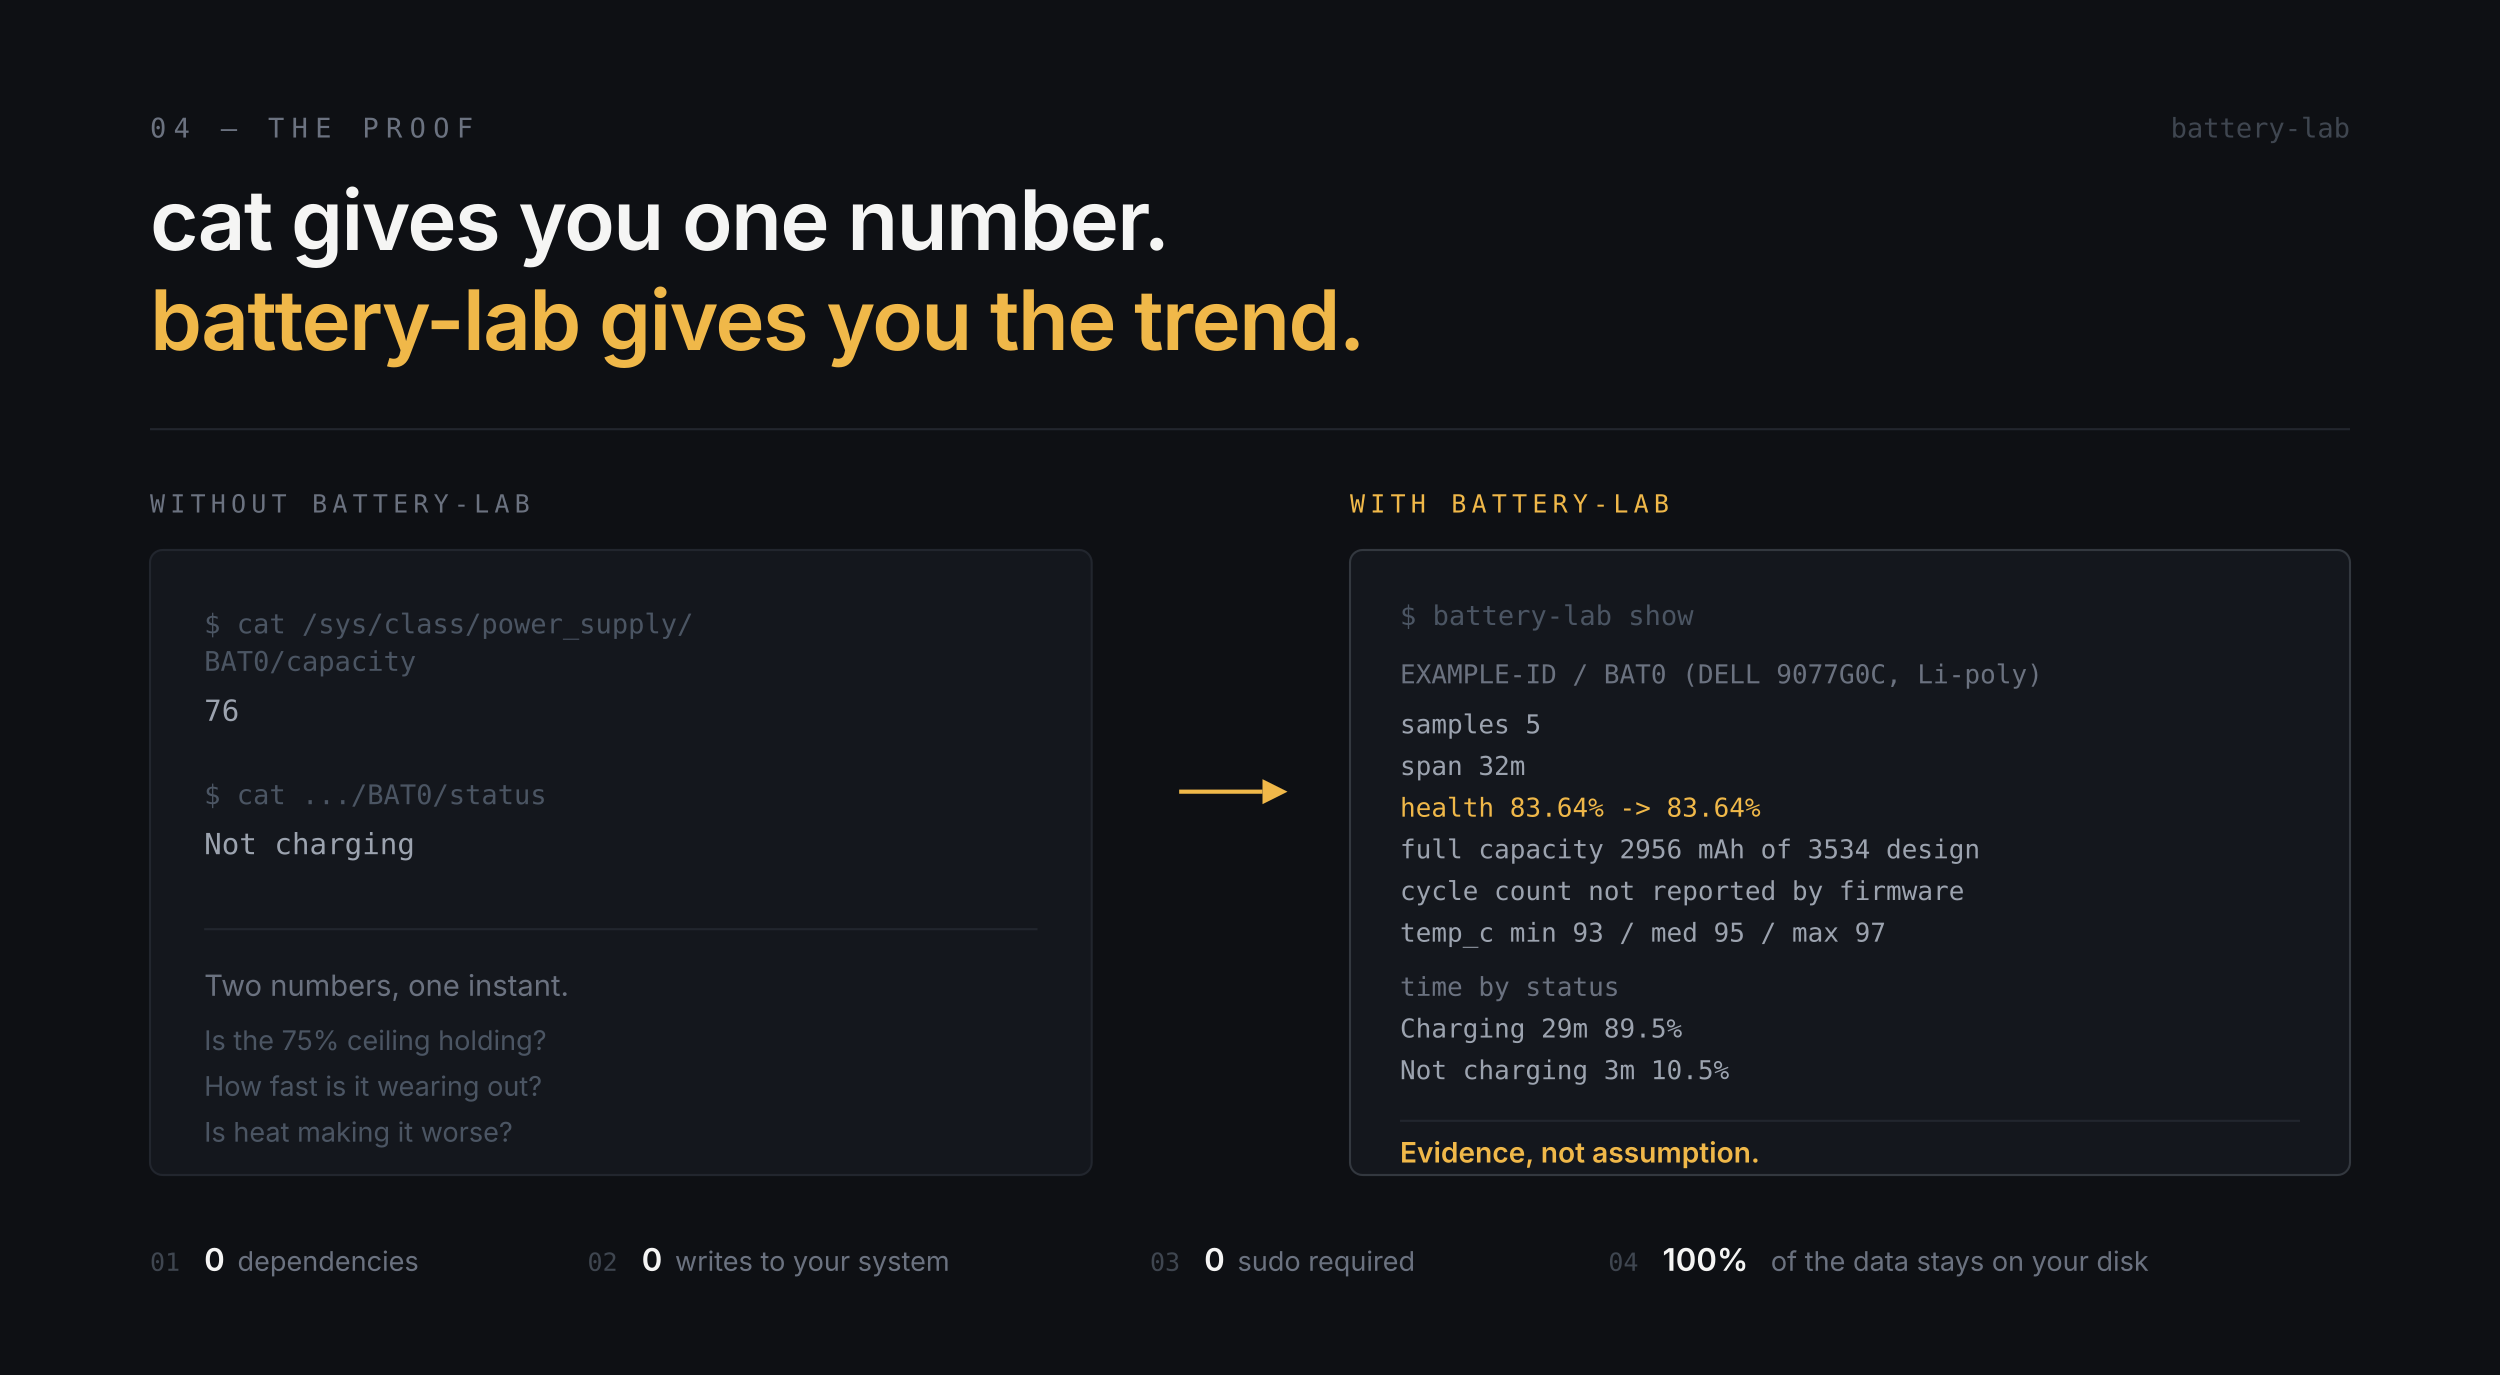
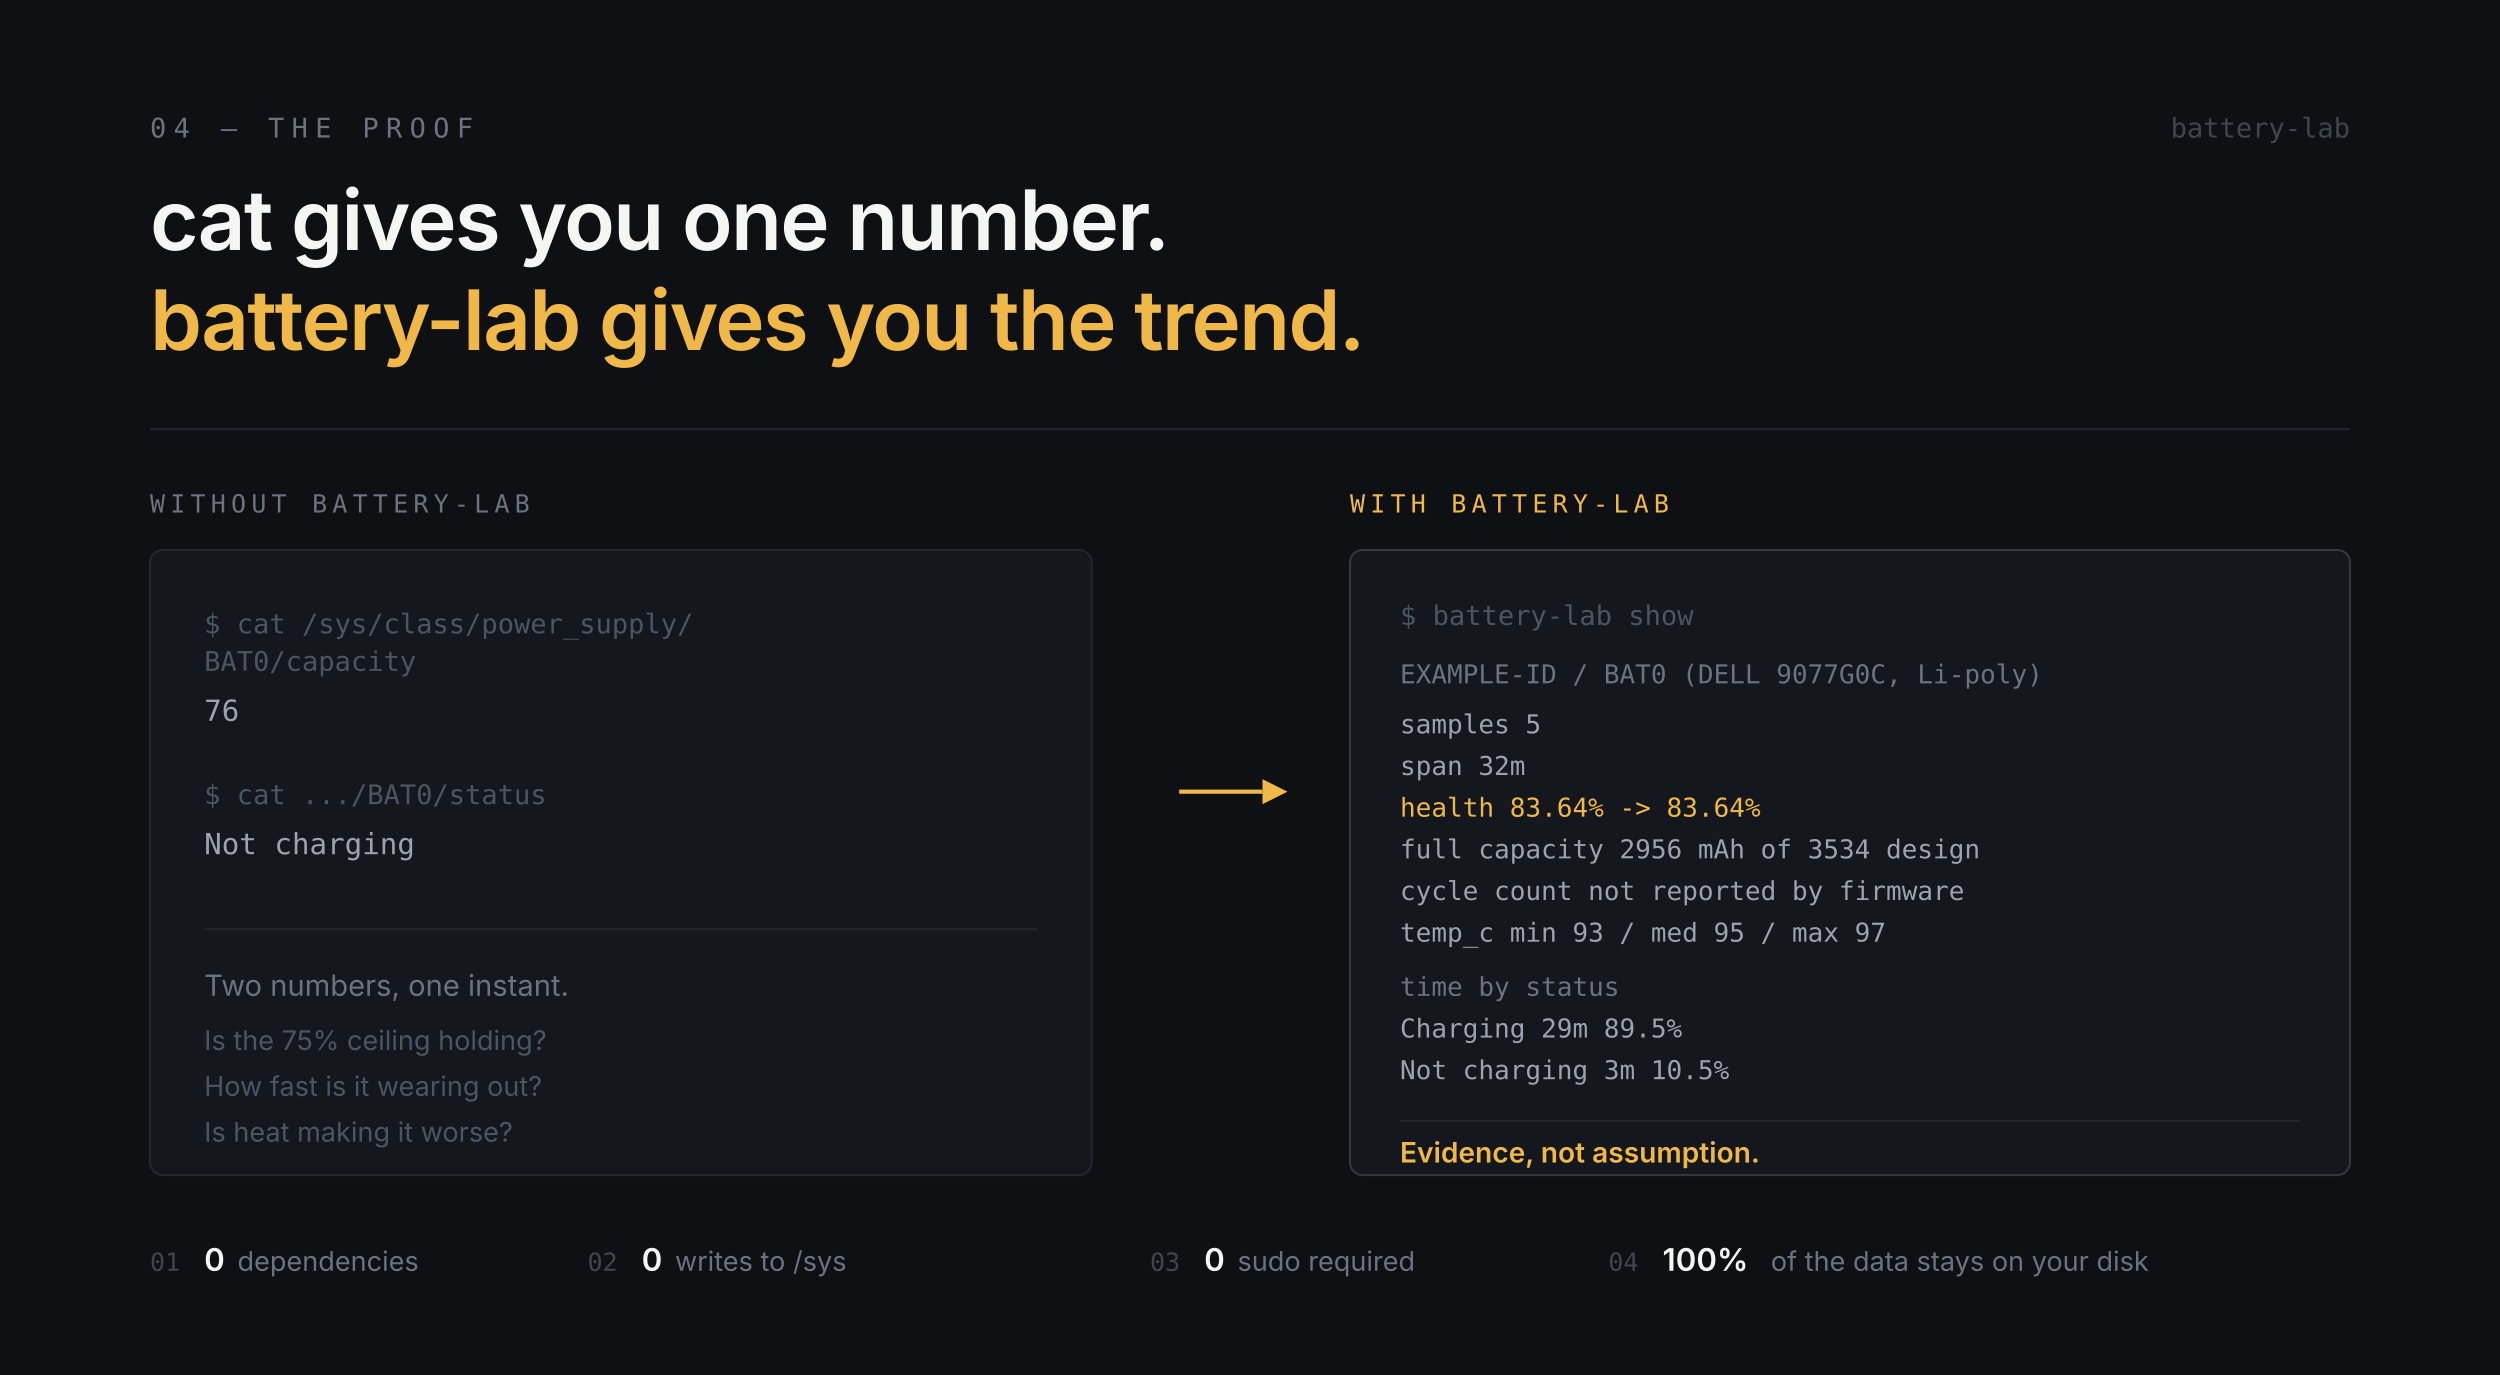
<svg xmlns="http://www.w3.org/2000/svg" viewBox="0 0 1200 660" width="1200" height="660" font-family="ui-sans-serif, -apple-system, 'Segoe UI', Inter, Helvetica, Arial, sans-serif">
  <rect width="1200" height="660" fill="#0e1014" />
  <text x="72" y="66" fill="#6b7280" font-size="13" letter-spacing="3.5" font-family="ui-monospace, SFMono-Regular, Menlo, monospace">04 — THE PROOF</text>
  <text x="72" y="120" fill="#f5f5f4" font-size="40" font-weight="600" letter-spacing="-0.8">cat gives you one number.</text>
  <text x="72" y="168" fill="#f0b849" font-size="40" font-weight="600" letter-spacing="-0.8">battery-lab gives you the trend.</text>
  <line x1="72" y1="206" x2="1128" y2="206" stroke="#22262e" />
  <g transform="translate(72,246)">
    <text x="0" y="0" fill="#6b7280" font-size="12" letter-spacing="2.5" font-family="ui-monospace, SFMono-Regular, Menlo, monospace">WITHOUT BATTERY-LAB</text>
    <rect x="0" y="18" width="452" height="300" rx="6" fill="#14171d" stroke="#22262e" />
    <text x="26" y="58" fill="#4b5563" font-size="13" font-family="ui-monospace, SFMono-Regular, Menlo, monospace">$ cat /sys/class/power_supply/</text>
    <text x="26" y="76" fill="#4b5563" font-size="13" font-family="ui-monospace, SFMono-Regular, Menlo, monospace">      BAT0/capacity</text>
    <text x="26" y="100" fill="#9ca3af" font-size="14" font-family="ui-monospace, SFMono-Regular, Menlo, monospace">76</text>
    <text x="26" y="140" fill="#4b5563" font-size="13" font-family="ui-monospace, SFMono-Regular, Menlo, monospace">$ cat .../BAT0/status</text>
    <text x="26" y="164" fill="#9ca3af" font-size="14" font-family="ui-monospace, SFMono-Regular, Menlo, monospace">Not charging</text>
    <line x1="26" y1="200" x2="426" y2="200" stroke="#22262e" />
    <text x="26" y="232" fill="#6b7280" font-size="14">Two numbers, one instant.</text>
    <text x="26" y="258" fill="#4b5563" font-size="13">Is the 75% ceiling holding?</text>
    <text x="26" y="280" fill="#4b5563" font-size="13">How fast is it wearing out?</text>
    <text x="26" y="302" fill="#4b5563" font-size="13">Is heat making it worse?</text>
  </g>
  <g transform="translate(566,380)">
    <line x1="0" y1="0" x2="40" y2="0" stroke="#f0b849" stroke-width="2" />
    <path d="M40,-6 L52,0 L40,6 Z" fill="#f0b849" />
  </g>
  <g transform="translate(648,246)">
    <text x="0" y="0" fill="#f0b849" font-size="12" letter-spacing="2.5" font-family="ui-monospace, SFMono-Regular, Menlo, monospace">WITH BATTERY-LAB</text>
    <rect x="0" y="18" width="480" height="300" rx="6" fill="#14171d" stroke="#33383f" />
    <text x="24" y="54" fill="#4b5563" font-size="13" font-family="ui-monospace, SFMono-Regular, Menlo, monospace">$ battery-lab show</text>
    <text x="24" y="82" fill="#6b7280" font-size="12.5" font-family="ui-monospace, SFMono-Regular, Menlo, monospace">EXAMPLE-ID / BAT0  (DELL 9077G0C, Li-poly)</text>
    <text x="24" y="106" fill="#9ca3af" font-size="12.5" font-family="ui-monospace, SFMono-Regular, Menlo, monospace">  samples        5</text>
    <text x="24" y="126" fill="#9ca3af" font-size="12.5" font-family="ui-monospace, SFMono-Regular, Menlo, monospace">  span           32m</text>
    <text x="24" y="146" fill="#f0b849" font-size="12.5" font-family="ui-monospace, SFMono-Regular, Menlo, monospace">  health         83.64% -&gt; 83.64%</text>
    <text x="24" y="166" fill="#9ca3af" font-size="12.5" font-family="ui-monospace, SFMono-Regular, Menlo, monospace">  full capacity  2956 mAh of 3534 design</text>
    <text x="24" y="186" fill="#9ca3af" font-size="12.5" font-family="ui-monospace, SFMono-Regular, Menlo, monospace">  cycle count    not reported by firmware</text>
    <text x="24" y="206" fill="#9ca3af" font-size="12.5" font-family="ui-monospace, SFMono-Regular, Menlo, monospace">  temp_c         min 93 / med 95 / max 97</text>
    <text x="24" y="232" fill="#6b7280" font-size="12.5" font-family="ui-monospace, SFMono-Regular, Menlo, monospace">  time by status</text>
    <text x="24" y="252" fill="#9ca3af" font-size="12.5" font-family="ui-monospace, SFMono-Regular, Menlo, monospace">    Charging         29m   89.5%</text>
    <text x="24" y="272" fill="#9ca3af" font-size="12.5" font-family="ui-monospace, SFMono-Regular, Menlo, monospace">    Not charging      3m   10.5%</text>
    <line x1="24" y1="292" x2="456" y2="292" stroke="#22262e" />
    <text x="24" y="312" fill="#f0b849" font-size="13.5" font-weight="600">Evidence, not assumption.</text>
  </g>
  <g transform="translate(72,610)">
    <text x="0" y="0" fill="#3f4650" font-size="12" font-family="ui-monospace, SFMono-Regular, Menlo, monospace">01</text>
    <text x="26" y="0" fill="#f5f5f4" font-size="15" font-weight="600">0</text>
    <text x="42" y="0" fill="#6b7280" font-size="13">dependencies</text>
    <text x="210" y="0" fill="#3f4650" font-size="12" font-family="ui-monospace, SFMono-Regular, Menlo, monospace">02</text>
    <text x="236" y="0" fill="#f5f5f4" font-size="15" font-weight="600">0</text>
-     <text x="252" y="0" fill="#6b7280" font-size="13">writes to your system</text>
+     <text x="252" y="0" fill="#6b7280" font-size="13">writes to /sys</text>
    <text x="480" y="0" fill="#3f4650" font-size="12" font-family="ui-monospace, SFMono-Regular, Menlo, monospace">03</text>
    <text x="506" y="0" fill="#f5f5f4" font-size="15" font-weight="600">0</text>
    <text x="522" y="0" fill="#6b7280" font-size="13">sudo required</text>
    <text x="700" y="0" fill="#3f4650" font-size="12" font-family="ui-monospace, SFMono-Regular, Menlo, monospace">04</text>
    <text x="726" y="0" fill="#f5f5f4" font-size="15" font-weight="600">100%</text>
    <text x="778" y="0" fill="#6b7280" font-size="13">of the data stays on your disk</text>
  </g>
  <text x="1128" y="66" fill="#3f4650" font-size="13" text-anchor="end" font-family="ui-monospace, SFMono-Regular, Menlo, monospace">battery-lab</text>
</svg>
